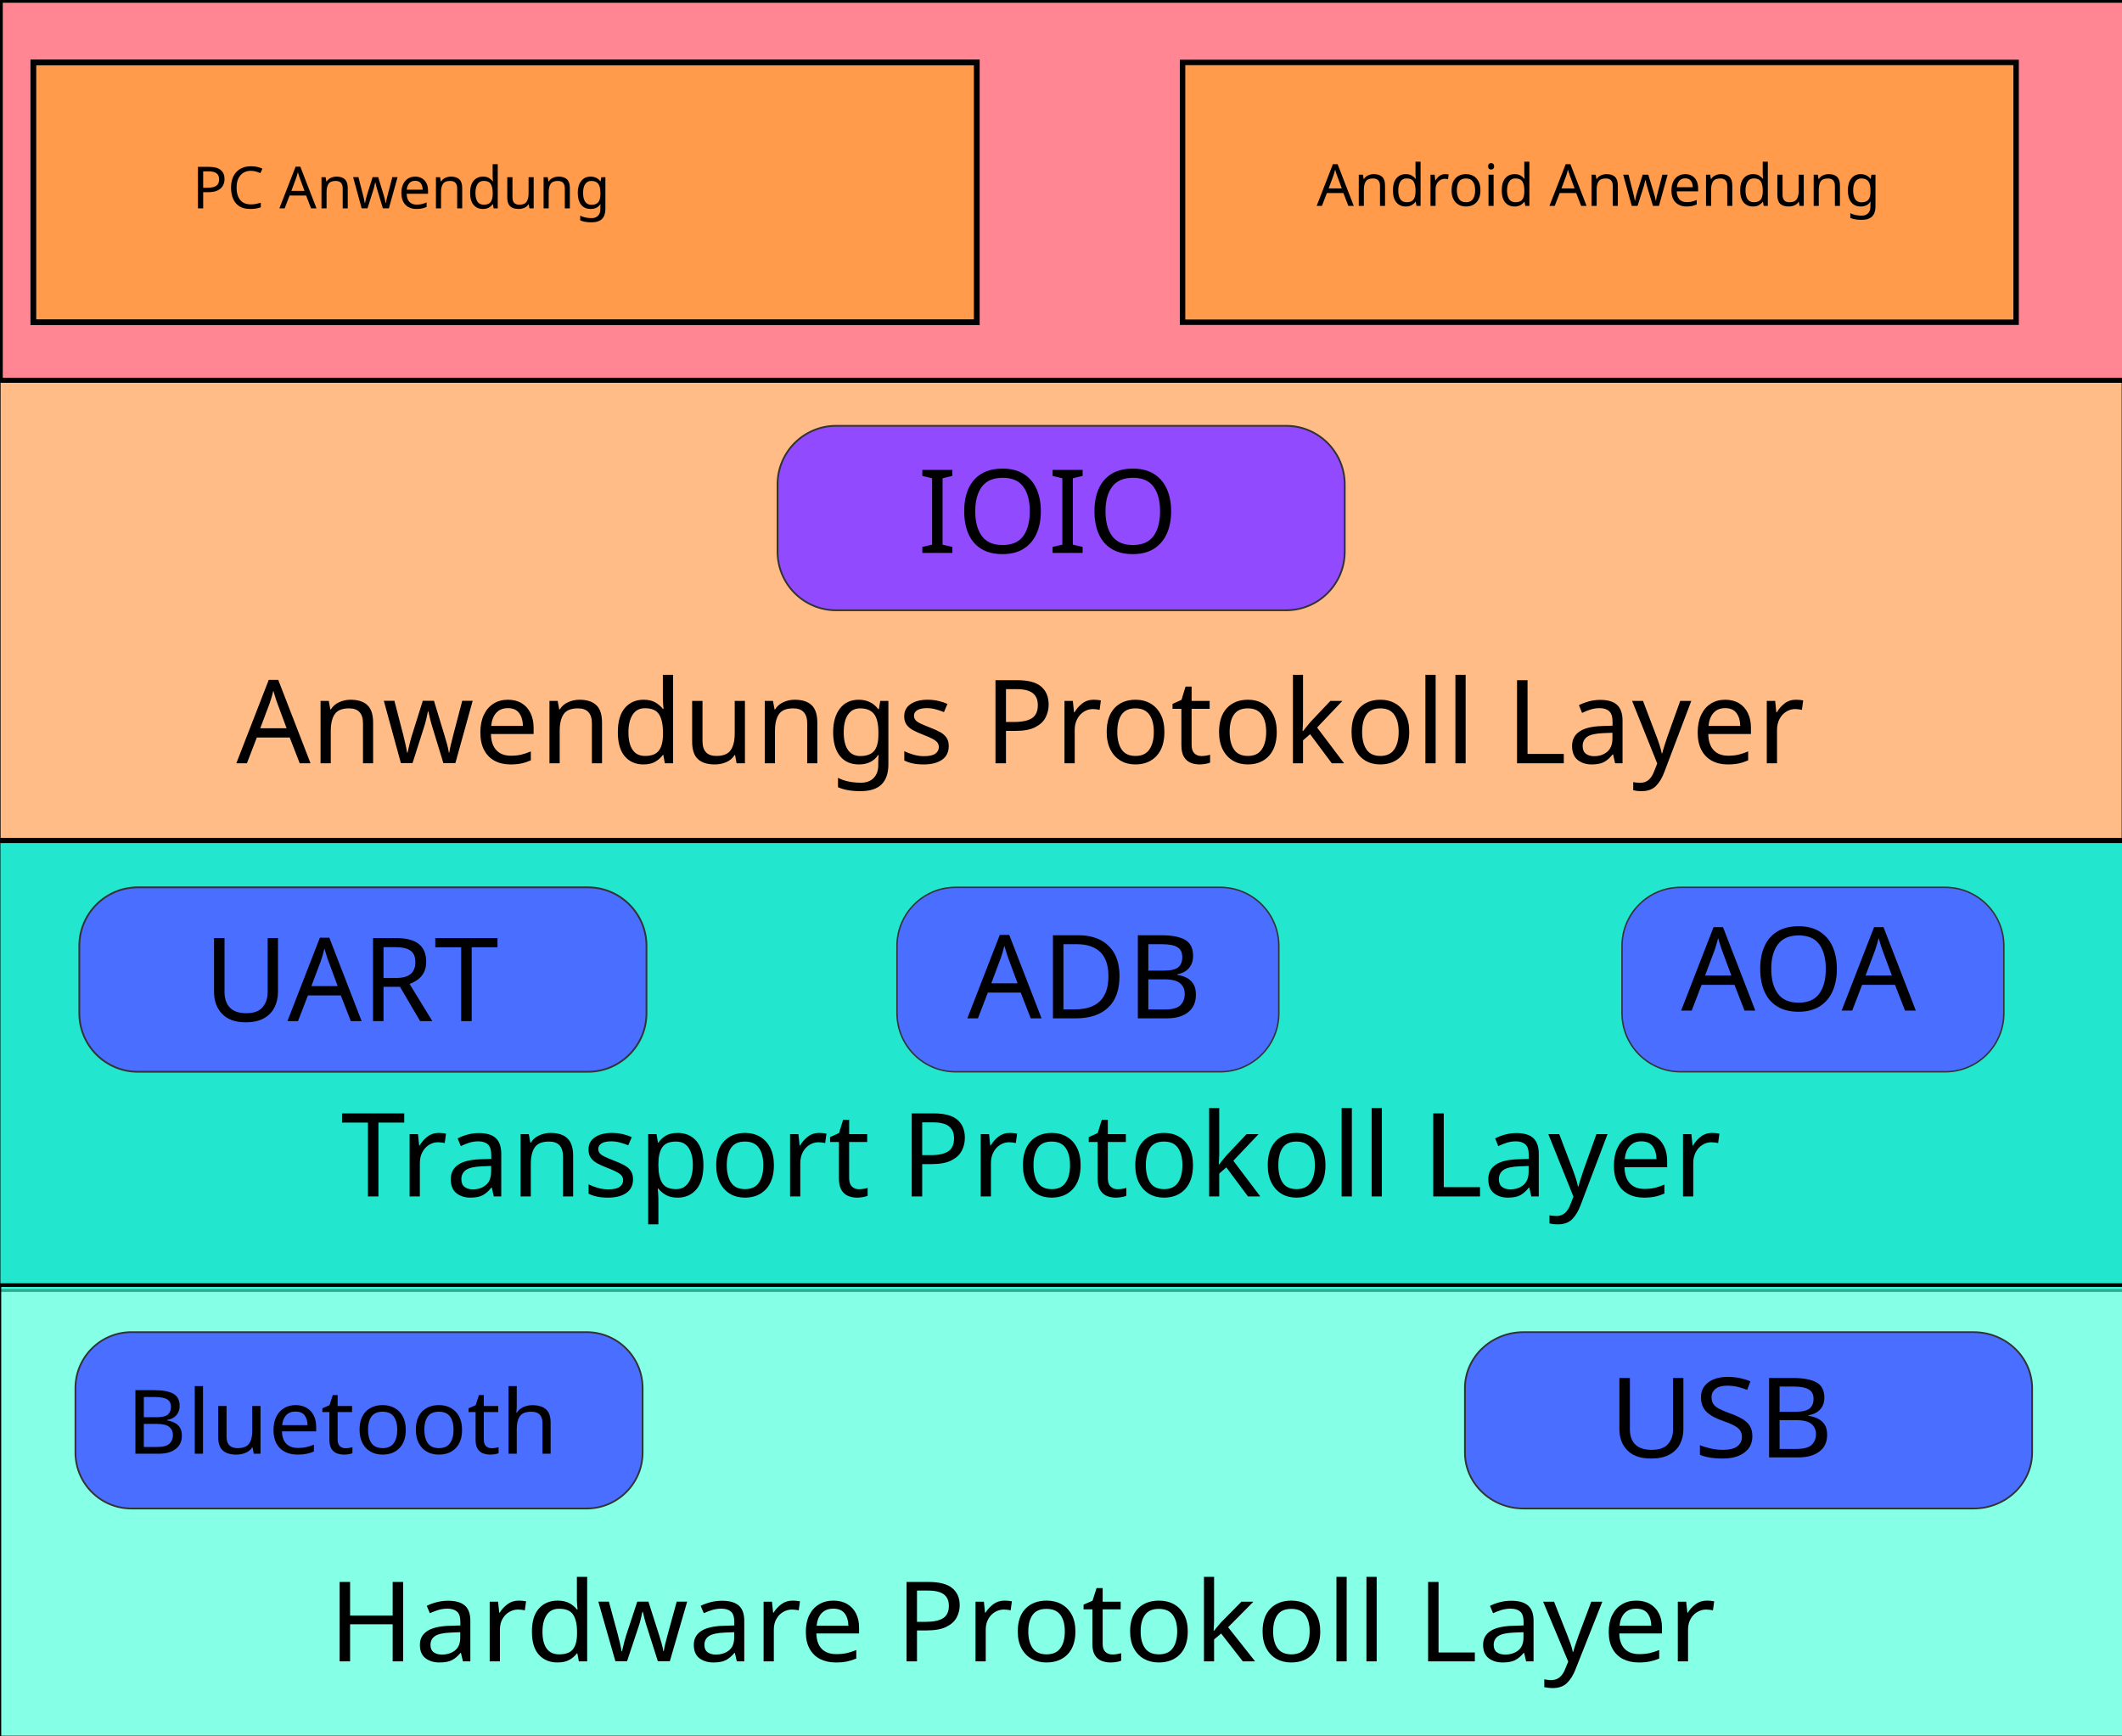
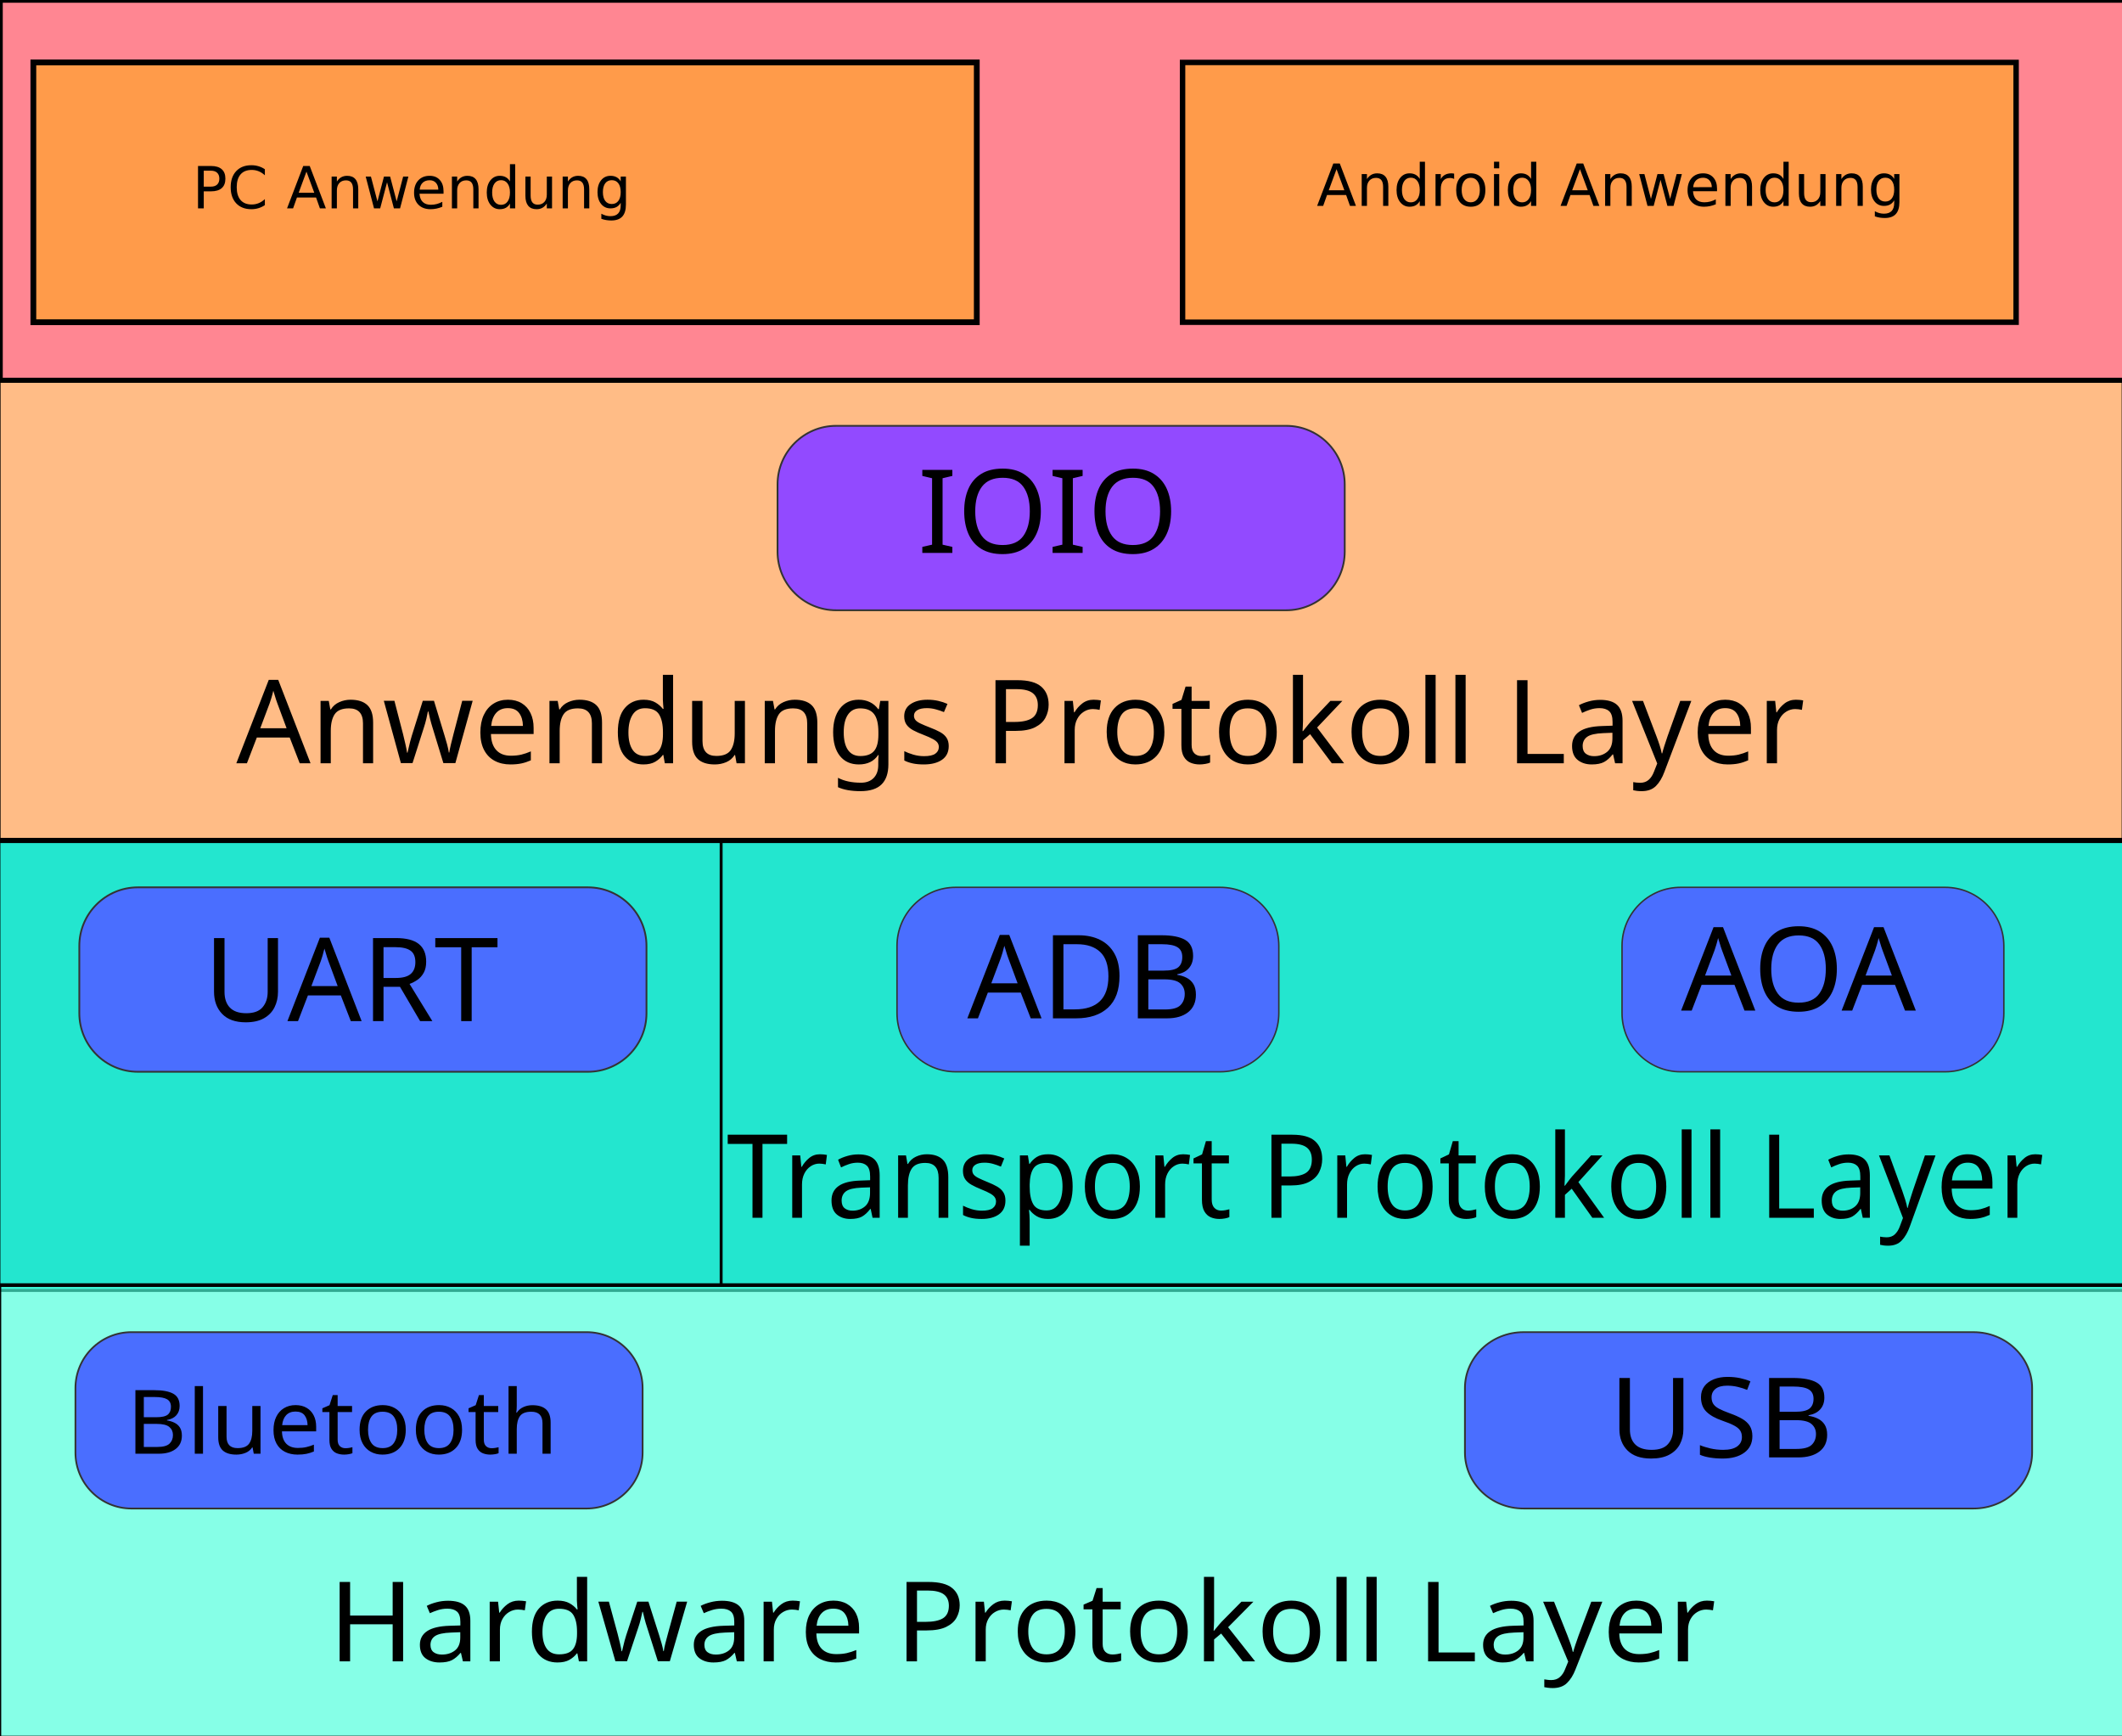
<svg xmlns="http://www.w3.org/2000/svg" width="729.759" height="596.752" id="svg2985" version="1.1">
  <defs id="defs2987" />
  <g id="layer1" transform="translate(3.469698,-38.5303)">
    <rect y="327.916" x="-3.84" height="154.351" width="732.056" id="rect4136" style="fill:#23e6cf;fill-opacity:1;fill-rule:nonzero;stroke:#000000;stroke-width:1.016;stroke-miterlimit:4;stroke-opacity:1;stroke-dasharray:none;stroke-dashoffset:0" />
    <rect style="fill:#4affdb;fill-opacity:0.667;fill-rule:nonzero;stroke:#000000;stroke-width:1.26;stroke-miterlimit:4;stroke-opacity:1;stroke-dasharray:none;stroke-dashoffset:0" id="rect3998" width="732.582" height="155.574" x="-3.682" y="480.434" />
    <g id="g4239">
      <rect ry="19.269" y="496.607" x="22.475" height="60.644" width="195.05" id="rect3011-6-8-4" style="fill:#4a6eff;fill-opacity:1;stroke:#333333;stroke-width:0.601" />
      <text transform="scale(1.02262,0.97788)" id="text3041" y="550.583" x="39.115" style="font-size:39.115px;font-style:normal;font-weight:normal;line-height:125%;letter-spacing:0px;word-spacing:0px;fill:#000000;fill-opacity:1;stroke:none;font-family:Sans" xml:space="preserve">
        <tspan style="font-size:31.292px" y="550.583" x="39.115" id="tspan3043">Bluetooth</tspan>
      </text>
    </g>
    <text xml:space="preserve" style="font-size:39.115px;font-style:normal;font-weight:normal;line-height:125%;letter-spacing:0px;word-spacing:0px;fill:#000000;fill-opacity:1;stroke:none;font-family:Sans" x="107.033" y="623.598" id="text4111" transform="scale(1.02262,0.97788)">
      <tspan id="tspan4113" x="107.033" y="623.598">Hardware Protokoll Layer</tspan>
    </text>
    <g id="g4119" transform="matrix(1,0,0,0.9562493,33.85197,255.992)">
      <rect ry="20.151" y="251.624" x="466.475" height="63.419" width="195.05" id="rect3011-6-8-4-8" style="fill:#4a6eff;fill-opacity:1;stroke:#333333;stroke-width:0.615" />
      <text id="text4115" y="296.667" x="516" style="font-size:40px;font-style:normal;font-weight:normal;line-height:125%;letter-spacing:0px;word-spacing:0px;fill:#000000;fill-opacity:1;stroke:none;font-family:Sans" xml:space="preserve">
        <tspan y="296.667" x="516" id="tspan4117">USB</tspan>
      </text>
    </g>
    <rect style="fill:#ff4a5c;fill-opacity:0.667;fill-rule:nonzero;stroke:#000000;stroke-width:1.002;stroke-miterlimit:4;stroke-opacity:1;stroke-dasharray:none;stroke-dashoffset:0" id="rect4005" width="729.814" height="129.948" x="-3.021" y="38.97" />
    <rect style="fill:#ff9b4a;fill-opacity:0.667;fill-rule:nonzero;stroke:#000000;stroke-width:0.998;stroke-miterlimit:4;stroke-opacity:1;stroke-dasharray:none;stroke-dashoffset:0" id="rect4000" width="730.452" height="157.471" x="-3.77" y="169.666" />
-     <g id="g4244">
-       <rect y="60" x="403.217" height="89.333" width="286.659" id="rect3918-6" style="fill:#ff9b4a;fill-opacity:1;stroke:#000000;stroke-width:1.866;stroke-miterlimit:4;stroke-opacity:1;stroke-dasharray:none;stroke-dashoffset:0" />
-       <text id="text3947" y="109.333" x="449.333" style="font-size:40px;font-style:normal;font-weight:normal;line-height:125%;letter-spacing:0px;word-spacing:0px;fill:#000000;fill-opacity:1;stroke:none;font-family:Sans" xml:space="preserve">
-         <tspan style="font-size:20px" y="109.333" x="449.333" id="tspan3949">Android Anwendung</tspan>
-       </text>
+     <rect style="fill:#ff9b4a;fill-opacity:1;stroke:#000000;stroke-width:1.866;stroke-miterlimit:4;stroke-opacity:1;stroke-dasharray:none;stroke-dashoffset:0" id="rect3918-6" width="286.659" height="89.333" x="403.217" y="60" />
+     <g style="font-size:40px;font-style:normal;font-weight:normal;line-height:125%;letter-spacing:0px;word-spacing:0px;fill:#000000;fill-opacity:1;stroke:none;font-family:Sans" id="text3947">
+       <path d="m 456.169,96.697 -2.676,7.256 5.361,0 -2.686,-7.256 m -1.113,-1.943 2.236,0 5.557,14.58 -2.051,0 -1.328,-3.74 -6.572,0 -1.328,3.74 -2.08,0 5.566,-14.58" style="font-size:20px" id="path3039" />
+       <path d="m 473.982,102.732 0,6.602 -1.797,0 0,-6.543 c -10e-6,-1.035 -0.202,-1.81 -0.605,-2.324 -0.404,-0.514 -1.009,-0.771 -1.816,-0.771 -0.97,9e-6 -1.735,0.309 -2.295,0.928 -0.56,0.619 -0.84,1.462 -0.84,2.529 l 0,6.182 -1.807,0 0,-10.937 1.807,0 0,1.699 c 0.43,-0.658 0.934,-1.149 1.514,-1.475 0.586,-0.326 1.26,-0.488 2.021,-0.488 1.256,1.1e-5 2.207,0.391 2.852,1.172 0.645,0.775 0.967,1.917 0.967,3.428" style="font-size:20px" id="path3041" />
+       <path d="m 484.783,100.056 0,-5.918 1.797,0 0,15.195 -1.797,0 0,-1.641 c -0.378,0.651 -0.856,1.136 -1.436,1.455 -0.573,0.312 -1.263,0.469 -2.07,0.469 -1.322,0 -2.399,-0.527 -3.232,-1.582 -0.827,-1.055 -1.24,-2.441 -1.24,-4.16 0,-1.719 0.413,-3.105 1.24,-4.16 0.833,-1.055 1.911,-1.582 3.232,-1.582 0.807,1.1e-5 1.497,0.16 2.07,0.479 0.579,0.313 1.058,0.794 1.436,1.445 m -6.123,3.818 c -10e-6,1.322 0.27,2.36 0.811,3.115 0.547,0.749 1.296,1.123 2.246,1.123 0.951,0 1.699,-0.374 2.246,-1.123 0.547,-0.755 0.82,-1.794 0.82,-3.115 -10e-6,-1.322 -0.273,-2.357 -0.82,-3.105 -0.547,-0.755 -1.296,-1.133 -2.246,-1.133 -0.951,1e-5 -1.699,0.378 -2.246,1.133 -0.54,0.749 -0.811,1.784 -0.811,3.105" style="font-size:20px" id="path3043" />
+       <path d="m 496.618,100.076 c -0.202,-0.117 -0.423,-0.202 -0.664,-0.254 -0.234,-0.059 -0.495,-0.088 -0.781,-0.088 -1.016,1e-5 -1.797,0.332 -2.344,0.996 -0.54,0.658 -0.811,1.605 -0.811,2.842 l 0,5.762 -1.807,0 0,-10.937 1.807,0 0,1.699 c 0.378,-0.664 0.869,-1.156 1.475,-1.475 0.605,-0.326 1.341,-0.488 2.207,-0.488 0.124,1.1e-5 0.26,0.01 0.41,0.029 0.15,0.013 0.316,0.036 0.498,0.068 l 0.01,1.846" style="font-size:20px" id="path3045" />
+       <path d="m 502.331,99.656 c -0.964,1e-5 -1.725,0.378 -2.285,1.133 -0.56,0.749 -0.84,1.777 -0.84,3.086 0,1.309 0.277,2.34 0.83,3.096 0.56,0.749 1.325,1.123 2.295,1.123 0.957,0 1.715,-0.378 2.275,-1.133 0.56,-0.755 0.84,-1.784 0.84,-3.086 0,-1.296 -0.28,-2.321 -0.84,-3.076 -0.56,-0.762 -1.318,-1.143 -2.275,-1.143 m 0,-1.523 c 1.562,1.1e-5 2.79,0.508 3.682,1.523 0.892,1.016 1.338,2.422 1.338,4.219 -10e-6,1.79 -0.446,3.197 -1.338,4.219 -0.892,1.016 -2.119,1.523 -3.682,1.523 -1.569,0 -2.799,-0.508 -3.691,-1.523 -0.885,-1.022 -1.328,-2.428 -1.328,-4.219 0,-1.797 0.443,-3.203 1.328,-4.219 0.892,-1.016 2.122,-1.523 3.691,-1.523" style="font-size:20px" id="path3047" />
+       <path d="m 510.32,98.396 1.797,0 0,10.937 -1.797,0 0,-10.937 m 0,-4.258 1.797,0 0,2.275 -1.797,0 0,-2.275" style="font-size:20px" id="path3049" />
+       <path d="m 523.064,100.056 0,-5.918 1.797,0 0,15.195 -1.797,0 0,-1.641 c -0.378,0.651 -0.856,1.136 -1.436,1.455 -0.573,0.312 -1.263,0.469 -2.07,0.469 -1.322,0 -2.399,-0.527 -3.232,-1.582 -0.827,-1.055 -1.24,-2.441 -1.24,-4.16 0,-1.719 0.413,-3.105 1.24,-4.16 0.833,-1.055 1.911,-1.582 3.232,-1.582 0.807,1.1e-5 1.497,0.16 2.07,0.479 0.579,0.313 1.058,0.794 1.436,1.445 m -6.123,3.818 c -1e-5,1.322 0.27,2.36 0.811,3.115 0.547,0.749 1.296,1.123 2.246,1.123 0.951,0 1.699,-0.374 2.246,-1.123 0.547,-0.755 0.82,-1.794 0.82,-3.115 -10e-6,-1.322 -0.273,-2.357 -0.82,-3.105 -0.547,-0.755 -1.296,-1.133 -2.246,-1.133 -0.951,1e-5 -1.699,0.378 -2.246,1.133 -0.54,0.749 -0.811,1.784 -0.811,3.105" style="font-size:20px" id="path3051" />
+       <path d="m 539.88,96.697 -2.676,7.256 5.361,0 -2.686,-7.256 m -1.113,-1.943 2.236,0 5.557,14.58 -2.051,0 -1.328,-3.74 -6.572,0 -1.328,3.74 -2.08,0 5.566,-14.58" style="font-size:20px" id="path3053" />
+       <path d="m 557.693,102.732 0,6.602 -1.797,0 0,-6.543 c -10e-6,-1.035 -0.202,-1.81 -0.605,-2.324 -0.404,-0.514 -1.009,-0.771 -1.816,-0.771 -0.97,9e-6 -1.735,0.309 -2.295,0.928 -0.56,0.619 -0.84,1.462 -0.84,2.529 l 0,6.182 -1.807,0 0,-10.937 1.807,0 0,1.699 c 0.43,-0.658 0.934,-1.149 1.514,-1.475 0.586,-0.326 1.26,-0.488 2.021,-0.488 1.256,1.1e-5 2.207,0.391 2.852,1.172 0.645,0.775 0.967,1.917 0.967,3.428" style="font-size:20px" id="path3055" />
+       <path d="m 560.251,98.396 1.797,0 2.246,8.535 2.236,-8.535 2.119,0 2.246,8.535 2.236,-8.535 1.797,0 -2.861,10.937 -2.119,0 -2.354,-8.965 -2.363,8.965 -2.119,0 -2.861,-10.937" style="font-size:20px" id="path3057" />
+       <path d="m 587.019,103.415 0,0.879 -8.262,0 c 0.078,1.237 0.449,2.181 1.113,2.832 0.671,0.645 1.602,0.967 2.793,0.967 0.69,0 1.357,-0.085 2.002,-0.254 0.651,-0.169 1.296,-0.423 1.934,-0.762 l 0,1.699 c -0.645,0.273 -1.305,0.482 -1.982,0.625 -0.677,0.143 -1.364,0.215 -2.061,0.215 -1.745,0 -3.128,-0.508 -4.15,-1.523 -1.016,-1.016 -1.523,-2.389 -1.523,-4.121 0,-1.79 0.482,-3.21 1.445,-4.258 0.97,-1.055 2.275,-1.582 3.916,-1.582 1.471,1.1e-5 2.633,0.475 3.486,1.426 0.859,0.944 1.289,2.23 1.289,3.857 m -1.797,-0.527 c -0.013,-0.983 -0.29,-1.768 -0.83,-2.354 -0.534,-0.586 -1.244,-0.879 -2.129,-0.879 -1.003,1e-5 -1.807,0.283 -2.412,0.85 -0.599,0.566 -0.944,1.364 -1.035,2.393 l 6.406,-0.01" style="font-size:20px" id="path3059" />
+       <path d="m 599.06,102.732 0,6.602 -1.797,0 0,-6.543 c -10e-6,-1.035 -0.202,-1.81 -0.605,-2.324 -0.404,-0.514 -1.009,-0.771 -1.816,-0.771 -0.97,9e-6 -1.735,0.309 -2.295,0.928 -0.56,0.619 -0.84,1.462 -0.84,2.529 l 0,6.182 -1.807,0 0,-10.937 1.807,0 0,1.699 c 0.43,-0.658 0.934,-1.149 1.514,-1.475 0.586,-0.326 1.26,-0.488 2.021,-0.488 1.256,1.1e-5 2.207,0.391 2.852,1.172 0.645,0.775 0.967,1.917 0.967,3.428" style="font-size:20px" id="path3061" />
+       <path d="m 609.861,100.056 0,-5.918 1.797,0 0,15.195 -1.797,0 0,-1.641 c -0.378,0.651 -0.856,1.136 -1.436,1.455 -0.573,0.312 -1.263,0.469 -2.07,0.469 -1.322,0 -2.399,-0.527 -3.232,-1.582 -0.827,-1.055 -1.24,-2.441 -1.24,-4.16 0,-1.719 0.413,-3.105 1.24,-4.16 0.833,-1.055 1.911,-1.582 3.232,-1.582 0.807,1.1e-5 1.497,0.16 2.07,0.479 0.579,0.313 1.058,0.794 1.436,1.445 m -6.123,3.818 c 0,1.322 0.27,2.36 0.811,3.115 0.547,0.749 1.296,1.123 2.246,1.123 0.951,0 1.699,-0.374 2.246,-1.123 0.547,-0.755 0.82,-1.794 0.82,-3.115 -10e-6,-1.322 -0.273,-2.357 -0.82,-3.105 -0.547,-0.755 -1.296,-1.133 -2.246,-1.133 -0.951,1e-5 -1.699,0.378 -2.246,1.133 -0.54,0.749 -0.811,1.784 -0.811,3.105" style="font-size:20px" id="path3063" />
+       <path d="m 615.173,105.017 0,-6.621 1.797,0 0,6.553 c 0,1.035 0.202,1.813 0.605,2.334 0.404,0.514 1.009,0.771 1.816,0.771 0.97,1e-5 1.735,-0.309 2.295,-0.928 0.566,-0.618 0.85,-1.462 0.85,-2.529 l 0,-6.201 1.797,0 0,10.937 -1.797,0 0,-1.68 c -0.436,0.664 -0.944,1.159 -1.523,1.484 -0.573,0.319 -1.24,0.479 -2.002,0.479 -1.257,0 -2.21,-0.391 -2.861,-1.172 -0.651,-0.781 -0.977,-1.924 -0.977,-3.428 m 4.521,-6.885 0,0" style="font-size:20px" id="path3065" />
+       <path d="m 637.146,102.732 0,6.602 -1.797,0 0,-6.543 c -10e-6,-1.035 -0.202,-1.81 -0.605,-2.324 -0.404,-0.514 -1.009,-0.771 -1.816,-0.771 -0.97,9e-6 -1.735,0.309 -2.295,0.928 -0.56,0.619 -0.84,1.462 -0.84,2.529 l 0,6.182 -1.807,0 0,-10.937 1.807,0 0,1.699 c 0.43,-0.658 0.934,-1.149 1.514,-1.475 0.586,-0.326 1.26,-0.488 2.021,-0.488 1.257,1.1e-5 2.207,0.391 2.852,1.172 0.645,0.775 0.967,1.917 0.967,3.428" style="font-size:20px" id="path3067" />
+       <path d="m 647.947,103.738 c 0,-1.302 -0.27,-2.311 -0.811,-3.027 -0.534,-0.716 -1.286,-1.074 -2.256,-1.074 -0.964,1e-5 -1.716,0.358 -2.256,1.074 -0.534,0.716 -0.801,1.725 -0.801,3.027 -10e-6,1.296 0.267,2.301 0.801,3.018 0.54,0.716 1.292,1.074 2.256,1.074 0.97,1e-5 1.722,-0.358 2.256,-1.074 0.54,-0.716 0.811,-1.722 0.811,-3.018 m 1.797,4.238 c -1e-5,1.862 -0.413,3.245 -1.24,4.15 -0.827,0.911 -2.093,1.367 -3.799,1.367 -0.632,-1e-5 -1.227,-0.049 -1.787,-0.146 -0.56,-0.091 -1.104,-0.234 -1.631,-0.43 l 0,-1.748 c 0.527,0.286 1.048,0.498 1.562,0.635 0.514,0.137 1.038,0.205 1.572,0.205 1.178,0 2.061,-0.309 2.646,-0.928 0.586,-0.612 0.879,-1.54 0.879,-2.783 l 0,-0.889 c -0.371,0.645 -0.846,1.126 -1.426,1.445 -0.579,0.319 -1.273,0.479 -2.08,0.479 -1.341,0 -2.422,-0.511 -3.242,-1.533 -0.82,-1.022 -1.23,-2.376 -1.23,-4.062 0,-1.693 0.41,-3.05 1.23,-4.072 0.82,-1.022 1.901,-1.533 3.242,-1.533 0.807,1.1e-5 1.501,0.16 2.08,0.479 0.579,0.319 1.055,0.801 1.426,1.445 l 0,-1.66 1.797,0 0,9.58" style="font-size:20px" id="path3069" />
    </g>
    <g id="g4170" transform="translate(18.78925,36)">
      <g transform="translate(-8,2.666667)" id="g4167">
        <rect style="fill:#924aff;fill-opacity:1;stroke:#333333;stroke-width:0.615" id="rect3011-6" width="195.05" height="63.419" x="253.142" y="146.291" ry="20.151" />
      </g>
      <text id="text3914" y="192.667" x="293.333" style="font-size:40px;font-style:normal;font-weight:normal;line-height:125%;letter-spacing:0px;word-spacing:0px;fill:#000000;fill-opacity:1;stroke:none;font-family:Sans" xml:space="preserve">
        <tspan style="font-size:40px" y="192.667" x="293.333" id="tspan3916">IOIO</tspan>
      </text>
    </g>
-     <g id="g4249">
-       <rect y="60" x="8" height="89.333" width="324.447" id="rect3918" style="fill:#ff9b4a;fill-opacity:1;stroke:#000000;stroke-width:1.986;stroke-miterlimit:4;stroke-opacity:1;stroke-dasharray:none;stroke-dashoffset:0" />
-       <text id="text3920" y="110.184" x="62.667" style="font-size:40px;font-style:normal;font-weight:normal;line-height:125%;letter-spacing:0px;word-spacing:0px;fill:#000000;fill-opacity:1;stroke:none;font-family:Sans" xml:space="preserve">
-         <tspan style="font-size:20px" y="110.184" x="62.667" id="tspan3922">PC Anwendung</tspan>
-       </text>
+     <rect style="fill:#ff9b4a;fill-opacity:1;stroke:#000000;stroke-width:1.986;stroke-miterlimit:4;stroke-opacity:1;stroke-dasharray:none;stroke-dashoffset:0" id="rect3918" width="324.447" height="89.333" x="8" y="60" />
+     <g style="font-size:40px;font-style:normal;font-weight:normal;line-height:125%;letter-spacing:0px;word-spacing:0px;fill:#000000;fill-opacity:1;stroke:none;font-family:Sans" id="text3920">
+       <path d="m 66.602,97.225 0,5.479 2.48,0 c 0.918,1e-5 1.628,-0.238 2.129,-0.713 0.501,-0.475 0.752,-1.152 0.752,-2.031 -9e-6,-0.872 -0.251,-1.546 -0.752,-2.021 -0.501,-0.475 -1.211,-0.713 -2.129,-0.713 l -2.48,0 m -1.973,-1.621 4.453,0 c 1.634,1.4e-5 2.868,0.371 3.701,1.113 0.84,0.736 1.26,1.816 1.26,3.242 -1.1e-5,1.439 -0.42,2.526 -1.26,3.262 -0.833,0.736 -2.067,1.104 -3.701,1.104 l -2.48,0 0,5.859 -1.973,0 0,-14.58" style="font-size:20px" id="path3075" />
+       <path d="m 87.618,96.727 0,2.08 C 86.954,98.189 86.244,97.727 85.489,97.421 84.74,97.115 83.943,96.962 83.096,96.962 c -1.667,1.3e-5 -2.943,0.511 -3.828,1.533 -0.885,1.016 -1.328,2.487 -1.328,4.414 -3e-6,1.921 0.443,3.392 1.328,4.414 0.885,1.016 2.161,1.523 3.828,1.523 0.846,0 1.644,-0.153 2.393,-0.459 0.755,-0.306 1.465,-0.768 2.129,-1.387 l 0,2.061 c -0.69,0.469 -1.423,0.82 -2.197,1.055 -0.768,0.234 -1.582,0.352 -2.441,0.352 -2.207,0 -3.945,-0.674 -5.215,-2.021 -1.27,-1.354 -1.904,-3.2 -1.904,-5.537 -10e-7,-2.344 0.635,-4.189 1.904,-5.537 1.27,-1.354 3.008,-2.031 5.215,-2.031 0.872,1.5e-5 1.693,0.117 2.461,0.352 0.775,0.228 1.501,0.573 2.178,1.035" style="font-size:20px" id="path3077" />
+       <path d="m 101.924,97.548 -2.676,7.256 5.361,0 -2.686,-7.256 m -1.113,-1.943 2.236,0 5.557,14.58 -2.051,0 -1.328,-3.74 -6.572,0 -1.328,3.74 -2.08,0 5.566,-14.58" style="font-size:20px" id="path3079" />
+       <path d="m 119.737,103.583 0,6.602 -1.797,0 0,-6.543 c -1e-5,-1.035 -0.202,-1.81 -0.605,-2.324 -0.404,-0.514 -1.009,-0.771 -1.816,-0.771 -0.97,1e-5 -1.735,0.309 -2.295,0.928 -0.56,0.619 -0.84,1.462 -0.84,2.529 l 0,6.182 -1.807,0 0,-10.938 1.807,0 0,1.699 c 0.43,-0.658 0.934,-1.149 1.514,-1.475 0.586,-0.326 1.26,-0.488 2.021,-0.488 1.256,1.1e-5 2.207,0.391 2.852,1.172 0.645,0.775 0.967,1.917 0.967,3.428" style="font-size:20px" id="path3081" />
+       <path d="m 122.296,99.247 1.797,0 2.246,8.535 2.236,-8.535 2.119,0 2.246,8.535 2.236,-8.535 1.797,0 -2.861,10.938 -2.119,0 -2.354,-8.965 -2.363,8.965 -2.119,0 -2.861,-10.938" style="font-size:20px" id="path3083" />
+       <path d="m 149.063,104.266 0,0.879 -8.262,0 c 0.078,1.237 0.449,2.181 1.113,2.832 0.671,0.645 1.602,0.967 2.793,0.967 0.69,0 1.357,-0.085 2.002,-0.254 0.651,-0.169 1.296,-0.423 1.934,-0.762 l 0,1.699 c -0.645,0.273 -1.305,0.482 -1.982,0.625 -0.677,0.143 -1.364,0.215 -2.061,0.215 -1.745,0 -3.128,-0.508 -4.15,-1.523 -1.016,-1.016 -1.523,-2.389 -1.523,-4.121 0,-1.79 0.482,-3.21 1.445,-4.258 0.97,-1.055 2.275,-1.582 3.916,-1.582 1.471,1.1e-5 2.633,0.475 3.486,1.426 0.859,0.944 1.289,2.23 1.289,3.857 m -1.797,-0.527 c -0.013,-0.983 -0.29,-1.768 -0.83,-2.354 -0.534,-0.586 -1.244,-0.879 -2.129,-0.879 -1.003,1e-5 -1.807,0.283 -2.412,0.85 -0.599,0.566 -0.944,1.364 -1.035,2.393 l 6.406,-0.01" style="font-size:20px" id="path3085" />
+       <path d="m 161.104,103.583 0,6.602 -1.797,0 0,-6.543 c -1e-5,-1.035 -0.202,-1.81 -0.605,-2.324 -0.404,-0.514 -1.009,-0.771 -1.816,-0.771 -0.97,1e-5 -1.735,0.309 -2.295,0.928 -0.56,0.619 -0.84,1.462 -0.84,2.529 l 0,6.182 -1.807,0 0,-10.938 1.807,0 0,1.699 c 0.43,-0.658 0.934,-1.149 1.514,-1.475 0.586,-0.326 1.26,-0.488 2.021,-0.488 1.256,1.1e-5 2.207,0.391 2.852,1.172 0.645,0.775 0.967,1.917 0.967,3.428" style="font-size:20px" id="path3087" />
+       <path d="m 171.905,100.907 0,-5.918 1.797,0 0,15.195 -1.797,0 0,-1.641 c -0.378,0.651 -0.856,1.136 -1.436,1.455 -0.573,0.312 -1.263,0.469 -2.07,0.469 -1.322,0 -2.399,-0.527 -3.232,-1.582 -0.827,-1.055 -1.24,-2.441 -1.24,-4.16 0,-1.719 0.413,-3.105 1.24,-4.16 0.833,-1.055 1.911,-1.582 3.232,-1.582 0.807,1.1e-5 1.497,0.16 2.07,0.479 0.579,0.313 1.058,0.794 1.436,1.445 m -6.123,3.818 c 0,1.322 0.27,2.36 0.811,3.115 0.547,0.749 1.296,1.123 2.246,1.123 0.951,0 1.699,-0.374 2.246,-1.123 0.547,-0.755 0.82,-1.794 0.82,-3.115 -1e-5,-1.322 -0.273,-2.357 -0.82,-3.105 -0.547,-0.755 -1.296,-1.133 -2.246,-1.133 -0.951,1e-5 -1.699,0.378 -2.246,1.133 -0.54,0.749 -0.811,1.784 -0.811,3.105" style="font-size:20px" id="path3089" />
+       <path d="m 177.217,105.868 0,-6.621 1.797,0 0,6.553 c 0,1.035 0.202,1.813 0.605,2.334 0.404,0.514 1.009,0.771 1.816,0.771 0.97,0 1.735,-0.309 2.295,-0.928 0.566,-0.618 0.85,-1.462 0.85,-2.529 l 0,-6.201 1.797,0 0,10.938 -1.797,0 0,-1.68 c -0.436,0.664 -0.944,1.159 -1.523,1.484 -0.573,0.319 -1.24,0.479 -2.002,0.479 -1.257,0 -2.21,-0.391 -2.861,-1.172 -0.651,-0.781 -0.977,-1.924 -0.977,-3.428 m 4.521,-6.885 0,0" style="font-size:20px" id="path3091" />
+       <path d="m 199.19,103.583 0,6.602 -1.797,0 0,-6.543 c -10e-6,-1.035 -0.202,-1.81 -0.605,-2.324 -0.404,-0.514 -1.009,-0.771 -1.816,-0.771 -0.97,1e-5 -1.735,0.309 -2.295,0.928 -0.56,0.619 -0.84,1.462 -0.84,2.529 l 0,6.182 -1.807,0 0,-10.938 1.807,0 0,1.699 c 0.43,-0.658 0.934,-1.149 1.514,-1.475 0.586,-0.326 1.26,-0.488 2.021,-0.488 1.256,1.1e-5 2.207,0.391 2.852,1.172 0.645,0.775 0.967,1.917 0.967,3.428" style="font-size:20px" id="path3093" />
+       <path d="m 209.991,104.589 c -1e-5,-1.302 -0.27,-2.311 -0.811,-3.027 -0.534,-0.716 -1.286,-1.074 -2.256,-1.074 -0.964,1e-5 -1.716,0.358 -2.256,1.074 -0.534,0.716 -0.801,1.725 -0.801,3.027 0,1.296 0.267,2.301 0.801,3.018 0.54,0.716 1.292,1.074 2.256,1.074 0.97,1e-5 1.722,-0.358 2.256,-1.074 0.54,-0.716 0.811,-1.722 0.811,-3.018 m 1.797,4.238 c -1e-5,1.862 -0.413,3.245 -1.24,4.15 -0.827,0.911 -2.093,1.367 -3.799,1.367 -0.632,-1e-5 -1.227,-0.049 -1.787,-0.146 -0.56,-0.091 -1.104,-0.234 -1.631,-0.43 l 0,-1.748 c 0.527,0.286 1.048,0.498 1.562,0.635 0.514,0.137 1.038,0.205 1.572,0.205 1.178,0 2.061,-0.309 2.646,-0.928 0.586,-0.612 0.879,-1.54 0.879,-2.783 l 0,-0.889 c -0.371,0.645 -0.846,1.126 -1.426,1.445 -0.579,0.319 -1.273,0.479 -2.08,0.479 -1.341,0 -2.422,-0.511 -3.242,-1.533 -0.82,-1.022 -1.23,-2.376 -1.23,-4.062 0,-1.693 0.41,-3.05 1.23,-4.072 0.82,-1.022 1.901,-1.533 3.242,-1.533 0.807,1.1e-5 1.501,0.16 2.08,0.479 0.579,0.319 1.055,0.801 1.426,1.445 l 0,-1.66 1.797,0 0,9.58" style="font-size:20px" id="path3095" />
    </g>
    <g id="g4157" transform="translate(-2.794979,34.69427)">
      <rect ry="20.151" y="308.957" x="307.808" height="63.419" width="131.307" id="rect3011-6-8-4-8-1" style="fill:#4a6eff;fill-opacity:1;stroke:#333333;stroke-width:0.504" />
      <text id="text4095" y="354" x="332" style="font-size:40px;font-style:normal;font-weight:normal;line-height:125%;letter-spacing:0px;word-spacing:0px;fill:#000000;fill-opacity:1;stroke:none;font-family:Sans" xml:space="preserve">
        <tspan y="354" x="332" id="tspan4097">ADB</tspan>
      </text>
    </g>
    <text xml:space="preserve" style="font-size:55.505px;font-style:normal;font-weight:normal;line-height:125%;letter-spacing:0px;word-spacing:0px;fill:#000000;fill-opacity:1;stroke:none;font-family:Sans" x="434.224" y="544.878" id="text4103" transform="scale(1.387636,0.7206501)">
      <tspan id="tspan4105" x="434.224" y="544.878" style="font-size:38.854px" />
    </text>
    <g id="g4162" transform="translate(0,32.02758)">
      <rect ry="20.151" y="311.624" x="554.347" height="63.419" width="131.307" id="rect3011-6-8-4-8-1-0" style="fill:#4a6eff;fill-opacity:1;stroke:#333333;stroke-width:0.504" />
      <text id="text4107" y="354" x="574.667" style="font-size:40px;font-style:normal;font-weight:normal;line-height:125%;letter-spacing:0px;word-spacing:0px;fill:#000000;fill-opacity:1;stroke:none;font-family:Sans" xml:space="preserve">
        <tspan y="354" x="574.667" id="tspan4109">AOA</tspan>
      </text>
    </g>
-     <text xml:space="preserve" style="font-size:40px;font-style:normal;font-weight:normal;line-height:125%;letter-spacing:0px;word-spacing:0px;fill:#000000;fill-opacity:1;stroke:none;font-family:Sans" x="113.751" y="449.948" id="text4138">
-       <tspan id="tspan4140" x="113.751" y="449.948">Transport Protokoll Layer</tspan>
+     <text xml:space="preserve" style="font-size:39.077px;font-style:normal;font-weight:normal;line-height:125%;letter-spacing:0px;word-spacing:0px;fill:#000000;fill-opacity:1;stroke:none;font-family:Sans" x="252.23" y="446.734" id="text4138" transform="scale(0.9769355,1.023609)">
+       <tspan id="tspan4140" x="252.23" y="446.734">Transport Protokoll Layer</tspan>
    </text>
    <g id="g4224" transform="translate(0,-2.639074)">
      <rect ry="20.151" y="346.291" x="23.808" height="63.419" width="195.05" id="rect3011-6-8" style="fill:#4a6eff;fill-opacity:1;stroke:#333333;stroke-width:0.615" />
      <text id="text4142" y="392.297" x="66.538" style="font-size:40px;font-style:normal;font-weight:normal;line-height:125%;letter-spacing:0px;word-spacing:0px;fill:#000000;fill-opacity:1;stroke:none;font-family:Sans" xml:space="preserve">
        <tspan y="392.297" x="66.538" id="tspan4144">UART</tspan>
      </text>
    </g>
    <text xml:space="preserve" style="font-size:40px;font-style:normal;font-weight:normal;line-height:125%;letter-spacing:0px;word-spacing:0px;fill:#000000;fill-opacity:1;stroke:none;font-family:Sans" x="77.804" y="300.983" id="text4138-4">
      <tspan id="tspan4140-9" x="77.804" y="300.983">Anwendungs Protokoll Layer</tspan>
    </text>
+     <path style="fill:none;stroke:#000000;stroke-width:1px;stroke-linecap:butt;stroke-linejoin:miter;stroke-opacity:1" d="m 248,442.085 0,-153.333" id="path3101" transform="translate(-3.469698,38.5303)" />
  </g>
</svg>
